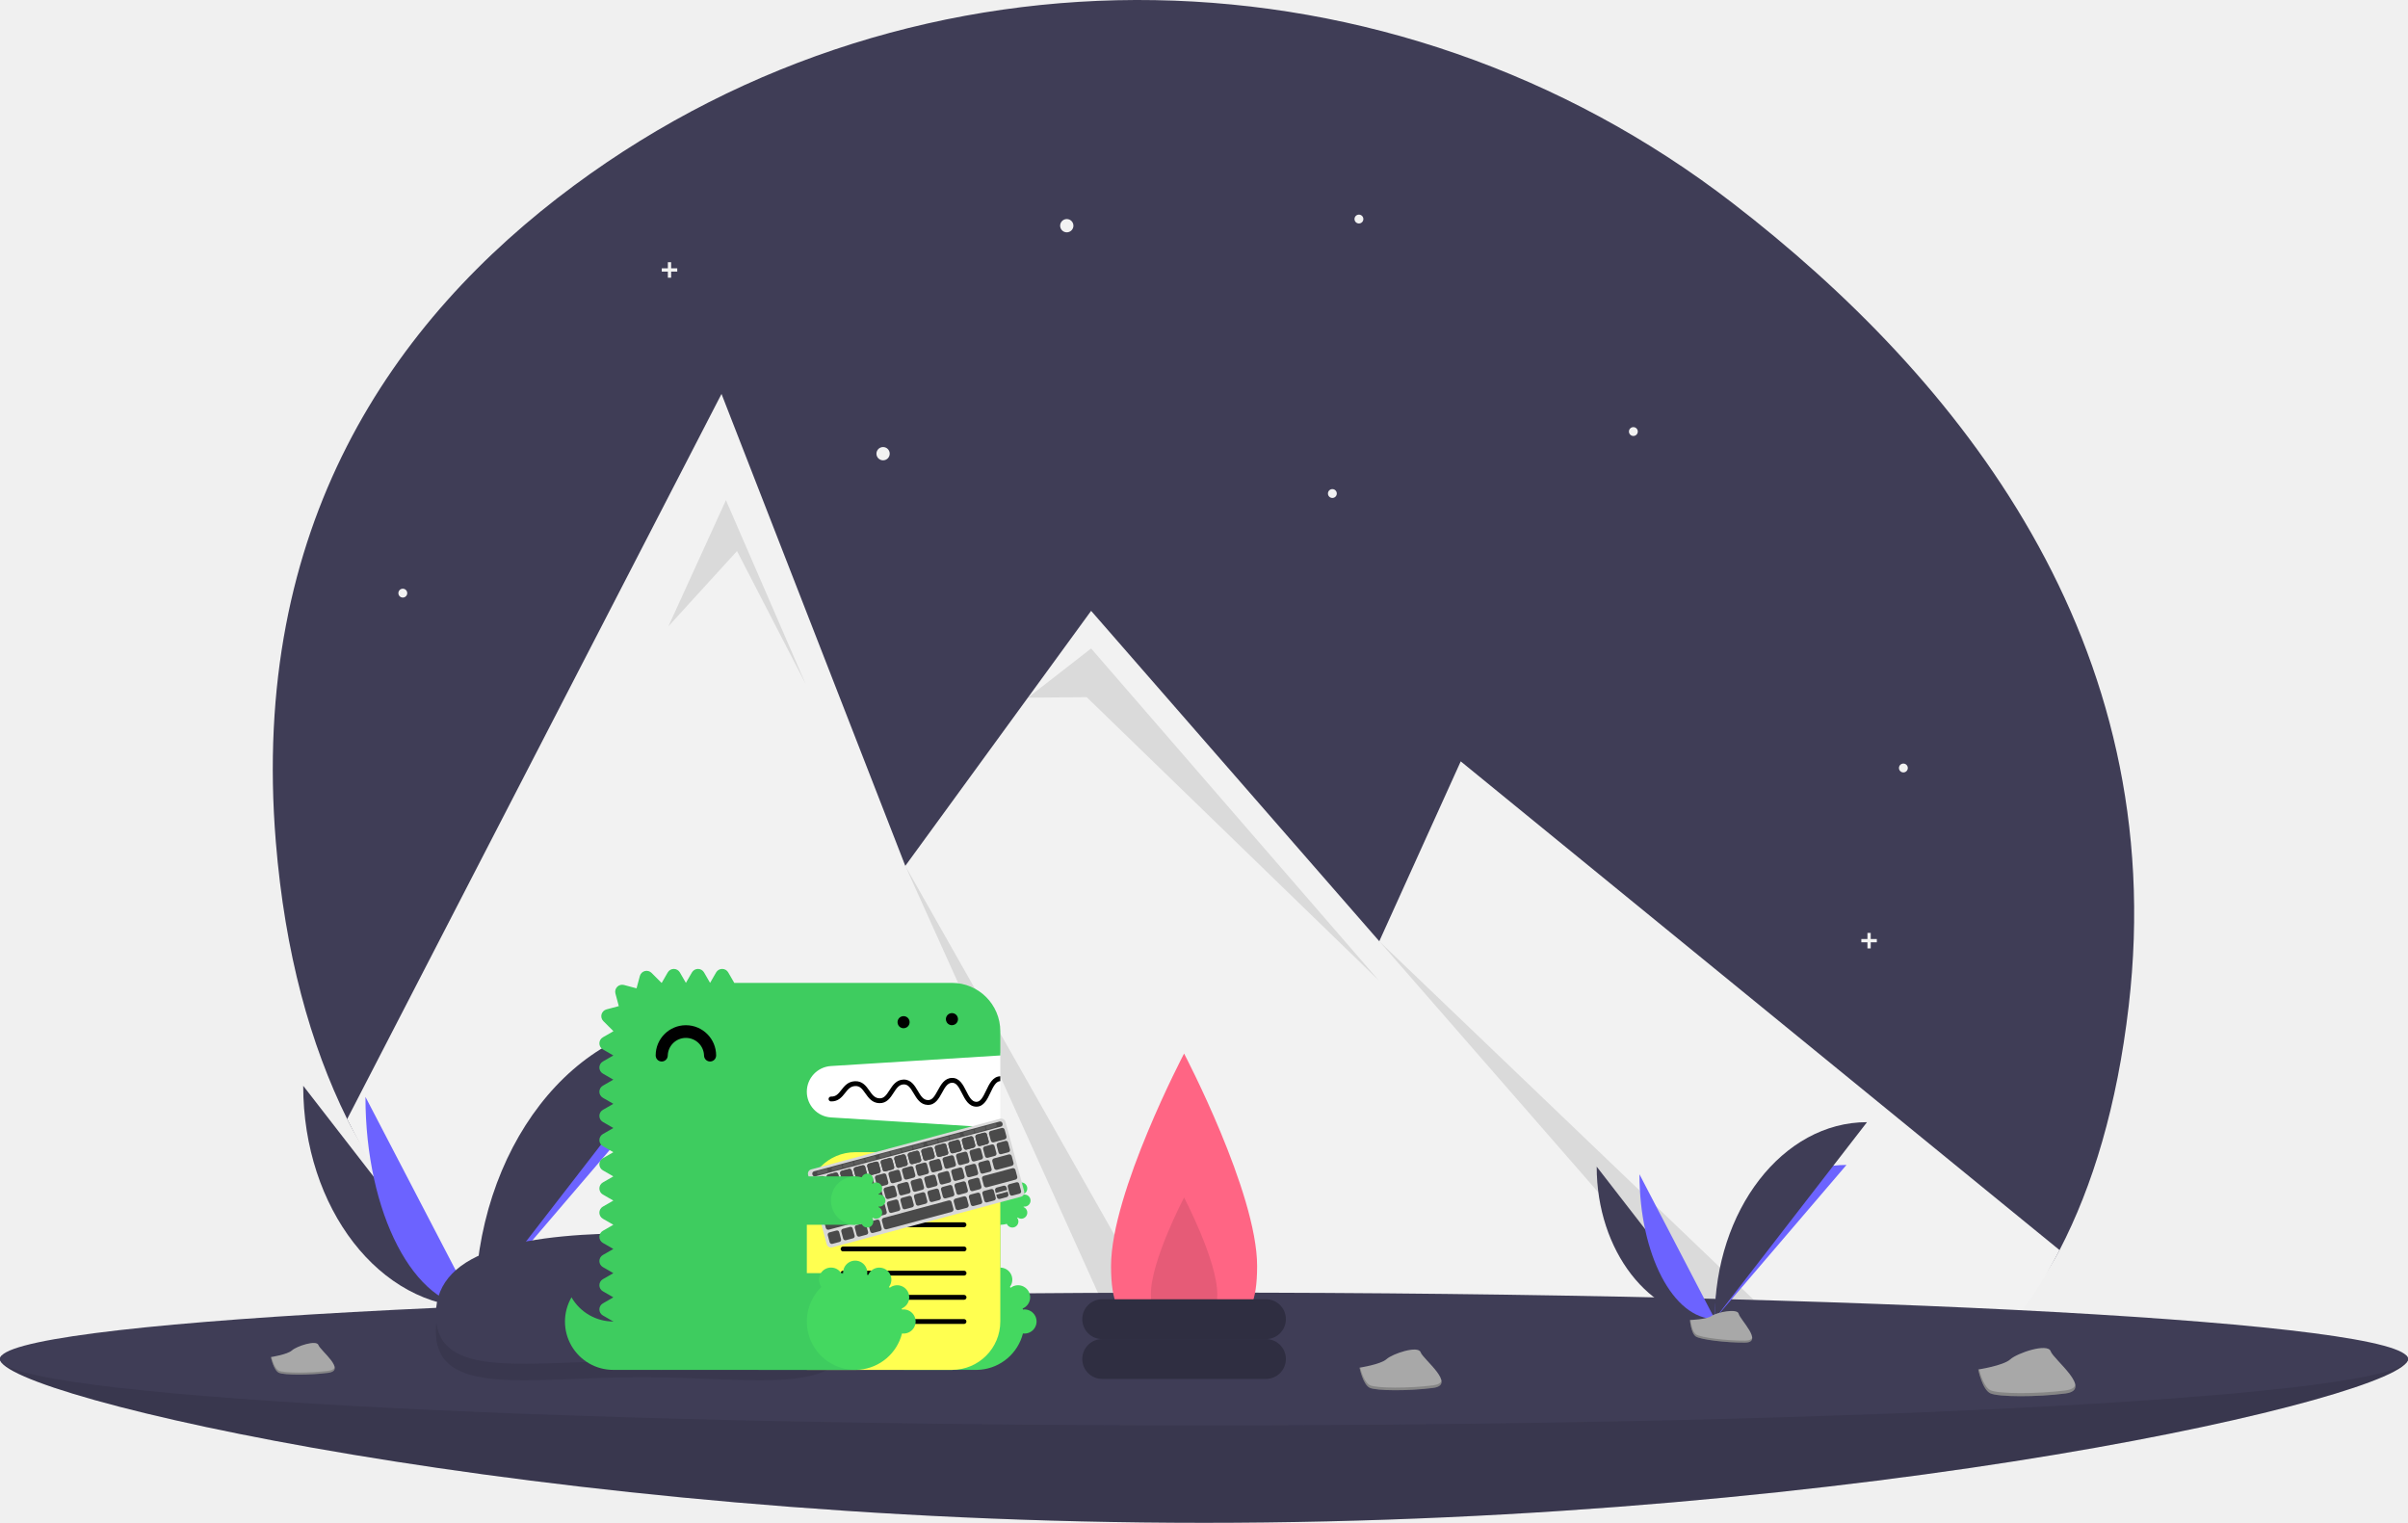
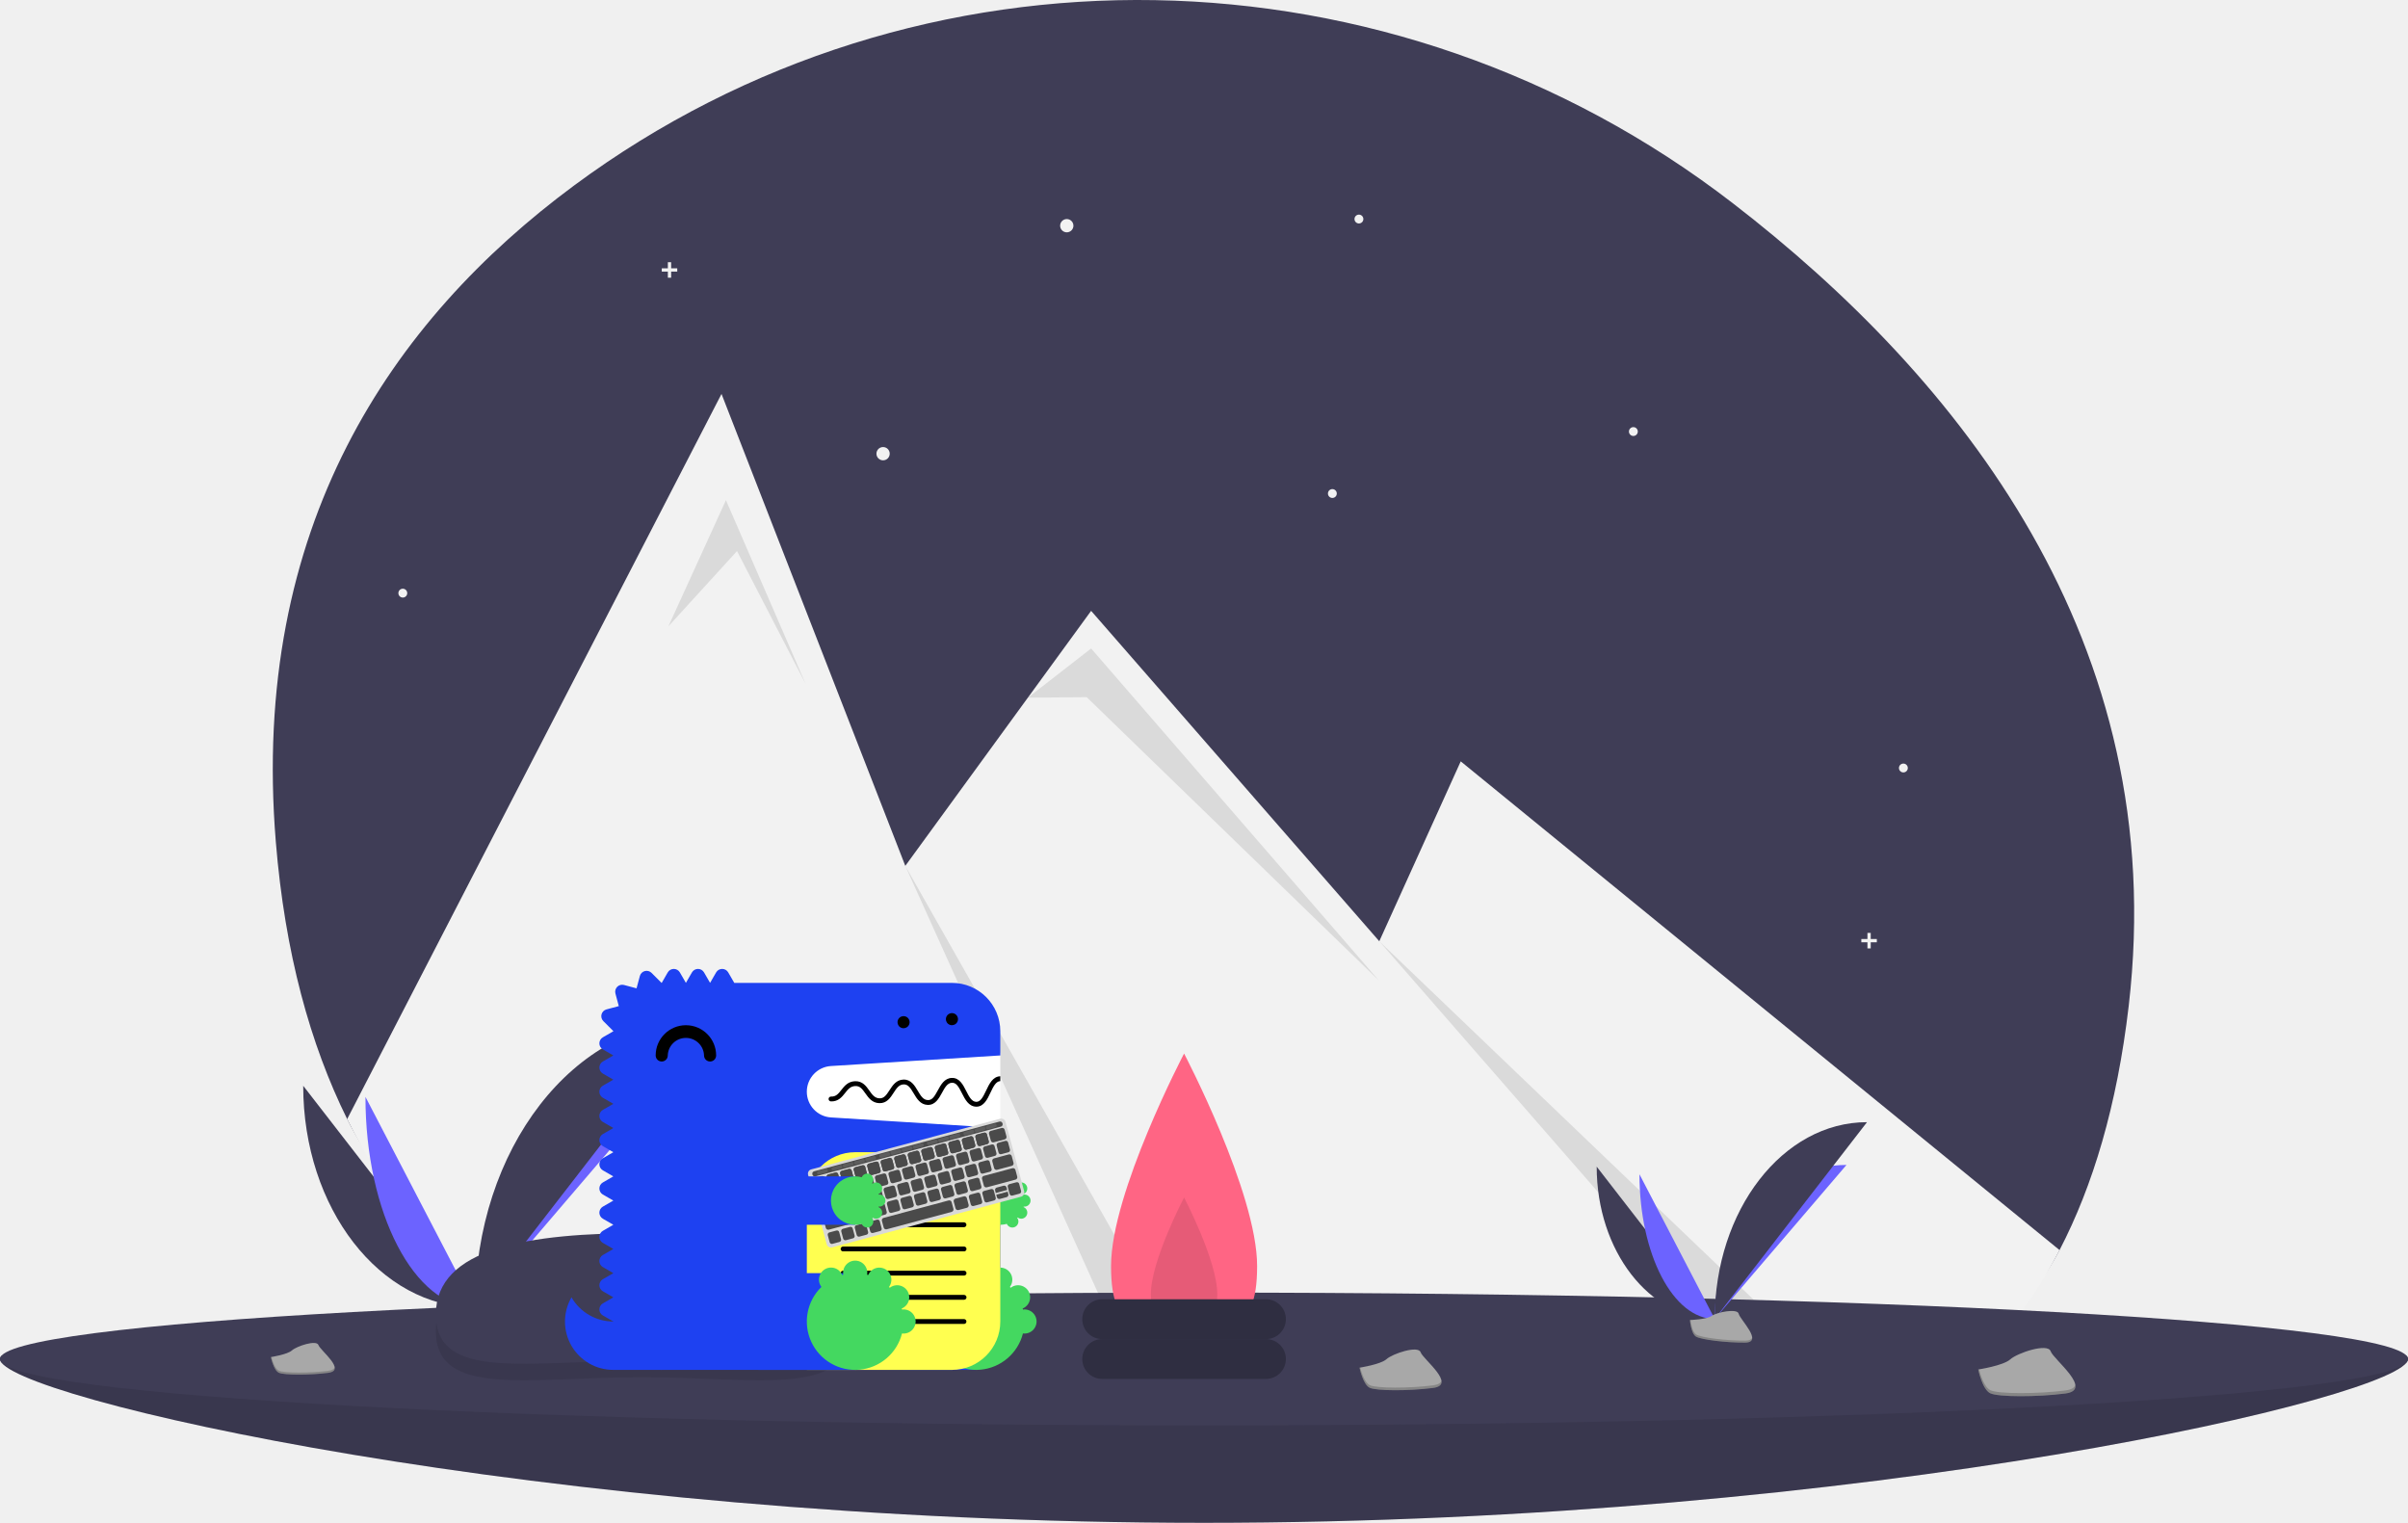
<svg xmlns="http://www.w3.org/2000/svg" width="1088" height="687.962" viewBox="0 0 1088 687.962">
  <g id="Group_12" data-name="Group 12" transform="translate(-57 -56)">
    <g id="Group_11" data-name="Group 11" transform="translate(57 56)">
      <path id="Path_83" data-name="Path 83" d="M1017.81,560.461c-5.27,45.15-16.22,81.4-31.25,110.31-20,38.52-54.21,54.04-84.77,70.28a193.275,193.275,0,0,1-27.46,11.94c-55.61,19.3-117.85,14.18-166.74,3.99a657.282,657.282,0,0,0-104.09-13.16q-14.97-.675-29.97-.67c-15.42.02-293.07,5.29-360.67-131.57-16.69-33.76-28.13-75-32.24-125.27-11.63-142.12,52.29-235.46,134.74-296.47,155.97-115.41,369.76-110.57,523.43,7.88C941.15,276.621,1036.99,396.031,1017.81,560.461Z" transform="translate(-56 -106.019)" fill="#3f3d56" />
      <path id="Path_84" data-name="Path 84" d="M986.56,670.771c-20,38.52-47.21,64.04-77.77,80.28a193.272,193.272,0,0,1-27.46,11.94c-55.61,19.3-117.85,14.18-166.74,3.99a657.3,657.3,0,0,0-104.09-13.16q-14.97-.675-29.97-.67-23.13.03-46.25,1.72c-100.17,7.36-253.82-6.43-321.42-143.29L382,283.981,444.95,445.6l20.09,51.59,55.37-75.98L549,381.981l130.2,149.27,36.8-81.27L970.78,657.9l14.21,11.59Z" transform="translate(-56 -106.019)" fill="#f2f2f2" />
      <path id="Path_85" data-name="Path 85" d="M302,282.962l26-57,36,83-31-60Z" opacity="0.1" />
      <path id="Path_86" data-name="Path 86" d="M610.5,753.821q-14.97-.675-29.97-.67L465.04,497.191Z" transform="translate(-56 -106.019)" opacity="0.1" />
      <path id="Path_87" data-name="Path 87" d="M464.411,315.191,493,292.962l130,150-132-128Z" opacity="0.1" />
      <path id="Path_88" data-name="Path 88" d="M908.79,751.051a193.265,193.265,0,0,1-27.46,11.94L679.2,531.251Z" transform="translate(-56 -106.019)" opacity="0.1" />
      <circle id="Ellipse_11" data-name="Ellipse 11" cx="3" cy="3" r="3" transform="translate(479 98.962)" fill="#f2f2f2" />
      <circle id="Ellipse_12" data-name="Ellipse 12" cx="3" cy="3" r="3" transform="translate(396 201.962)" fill="#f2f2f2" />
      <circle id="Ellipse_13" data-name="Ellipse 13" cx="2" cy="2" r="2" transform="translate(600 220.962)" fill="#f2f2f2" />
      <circle id="Ellipse_14" data-name="Ellipse 14" cx="2" cy="2" r="2" transform="translate(180 265.962)" fill="#f2f2f2" />
      <circle id="Ellipse_15" data-name="Ellipse 15" cx="2" cy="2" r="2" transform="translate(612 96.962)" fill="#f2f2f2" />
      <circle id="Ellipse_16" data-name="Ellipse 16" cx="2" cy="2" r="2" transform="translate(736 192.962)" fill="#f2f2f2" />
      <circle id="Ellipse_17" data-name="Ellipse 17" cx="2" cy="2" r="2" transform="translate(858 344.962)" fill="#f2f2f2" />
      <path id="Path_89" data-name="Path 89" d="M306,121.222h-2.76v-2.76h-1.48v2.76H299V122.7h2.76v2.759h1.48V122.7H306Z" fill="#f2f2f2" />
      <path id="Path_90" data-name="Path 90" d="M848,424.222h-2.76v-2.76h-1.48v2.76H841V425.7h2.76v2.759h1.48V425.7H848Z" fill="#f2f2f2" />
      <path id="Path_91" data-name="Path 91" d="M1144,719.981c0,16.569-243.557,74-544,74s-544-57.431-544-74,243.557,14,544,14S1144,703.413,1144,719.981Z" transform="translate(-56 -106.019)" fill="#3f3d56" />
      <path id="Path_92" data-name="Path 92" d="M1144,719.981c0,16.569-243.557,74-544,74s-544-57.431-544-74,243.557,14,544,14S1144,703.413,1144,719.981Z" transform="translate(-56 -106.019)" opacity="0.1" />
      <ellipse id="Ellipse_18" data-name="Ellipse 18" cx="544" cy="30" rx="544" ry="30" transform="translate(0 583.962)" fill="#3f3d56" />
      <path id="Path_93" data-name="Path 93" d="M624,677.981c0,33.137-14.775,24-33,24s-33,9.137-33-24,33-96,33-96S624,644.844,624,677.981Z" transform="translate(-56 -106.019)" fill="#ff6584" />
      <path id="Path_94" data-name="Path 94" d="M606,690.66c0,15.062-6.716,10.909-15,10.909s-15,4.153-15-10.909,15-43.636,15-43.636S606,675.6,606,690.66Z" transform="translate(-56 -106.019)" opacity="0.1" />
      <rect id="Rectangle_97" data-name="Rectangle 97" width="92" height="18" rx="9" transform="translate(489 604.962)" fill="#2f2e41" />
      <rect id="Rectangle_98" data-name="Rectangle 98" width="92" height="18" rx="9" transform="translate(489 586.962)" fill="#2f2e41" />
      <path id="Path_95" data-name="Path 95" d="M193,596.547c0,55.343,34.719,100.126,77.626,100.126" transform="translate(-56 -106.019)" fill="#3f3d56" />
      <path id="Path_96" data-name="Path 96" d="M270.626,696.673c0-55.965,38.745-101.251,86.626-101.251" transform="translate(-56 -106.019)" fill="#6c63ff" />
      <path id="Path_97" data-name="Path 97" d="M221.125,601.564c0,52.57,22.14,95.109,49.5,95.109" transform="translate(-56 -106.019)" fill="#6c63ff" />
      <path id="Path_98" data-name="Path 98" d="M270.626,696.673c0-71.511,44.783-129.377,100.126-129.377" transform="translate(-56 -106.019)" fill="#3f3d56" />
      <path id="Path_99" data-name="Path 99" d="M254.3,697.379s11.009-.339,14.326-2.7,16.934-5.183,17.757-1.395,16.544,18.844,4.115,18.945-28.879-1.936-32.19-3.953S254.3,697.379,254.3,697.379Z" transform="translate(-56 -106.019)" fill="#a8a8a8" />
      <path id="Path_100" data-name="Path 100" d="M290.716,710.909c-12.429.1-28.879-1.936-32.19-3.953-2.522-1.536-3.527-7.048-3.863-9.591l-.368.014s.7,8.879,4.009,10.9,19.761,4.053,32.19,3.953c3.588-.029,4.827-1.305,4.759-3.2C294.755,710.174,293.386,710.887,290.716,710.909Z" transform="translate(-56 -106.019)" opacity="0.2" />
      <path id="Path_101" data-name="Path 101" d="M777.429,633.081c0,38.029,23.857,68.8,53.341,68.8" transform="translate(-56 -106.019)" fill="#3f3d56" />
      <path id="Path_102" data-name="Path 102" d="M830.769,701.882c0-38.456,26.623-69.575,59.525-69.575" transform="translate(-56 -106.019)" fill="#6c63ff" />
      <path id="Path_103" data-name="Path 103" d="M796.755,636.528c0,36.124,15.213,65.354,34.014,65.354" transform="translate(-56 -106.019)" fill="#6c63ff" />
      <path id="Path_104" data-name="Path 104" d="M830.769,701.882c0-49.139,30.773-88.9,68.8-88.9" transform="translate(-56 -106.019)" fill="#3f3d56" />
      <path id="Path_105" data-name="Path 105" d="M819.548,702.367s7.565-.233,9.844-1.856,11.636-3.562,12.2-.958,11.368,12.949,2.828,13.018-19.844-1.33-22.119-2.716S819.548,702.367,819.548,702.367Z" transform="translate(-56 -106.019)" fill="#a8a8a8" />
      <path id="Path_106" data-name="Path 106" d="M844.574,711.664c-8.54.069-19.844-1.33-22.119-2.716-1.733-1.056-2.423-4.843-2.654-6.59l-.253.01s.479,6.1,2.755,7.487,13.579,2.785,22.119,2.716c2.465-.02,3.317-.9,3.27-2.2C847.349,711.159,846.409,711.649,844.574,711.664Z" transform="translate(-56 -106.019)" opacity="0.2" />
      <path id="Path_107" data-name="Path 107" d="M949.813,724.718s11.36-1.729,14.5-4.591,16.89-7.488,18.217-3.667,19.494,17.447,6.633,19.107-30.153,1.609-33.835-.065S949.813,724.718,949.813,724.718Z" transform="translate(-56 -106.019)" fill="#a8a8a8" />
      <path id="Path_108" data-name="Path 108" d="M989.228,734.173c-12.86,1.659-30.153,1.609-33.835-.065-2.8-1.275-4.535-6.858-5.2-9.45l-.379.061s1.833,9.109,5.516,10.783,20.975,1.725,33.835.065c3.712-.479,4.836-1.956,4.529-3.906C993.319,732.907,991.991,733.817,989.228,734.173Z" transform="translate(-56 -106.019)" opacity="0.2" />
      <path id="Path_109" data-name="Path 109" d="M670.26,723.9s9.587-1.459,12.237-3.875,14.255-6.32,15.374-3.095,16.452,14.725,5.6,16.125-25.448,1.358-28.555-.055S670.26,723.9,670.26,723.9Z" transform="translate(-56 -106.019)" fill="#a8a8a8" />
      <path id="Path_110" data-name="Path 110" d="M703.524,731.875c-10.853,1.4-25.448,1.358-28.555-.055-2.367-1.076-3.827-5.788-4.39-7.976l-.32.051s1.547,7.687,4.655,9.1,17.7,1.456,28.555.055c3.133-.4,4.081-1.651,3.822-3.3C706.977,730.807,705.856,731.575,703.524,731.875Z" transform="translate(-56 -106.019)" opacity="0.2" />
      <path id="Path_111" data-name="Path 111" d="M178.389,719.109s7.463-1.136,9.527-3.016,11.1-4.92,11.969-2.409,12.808,11.463,4.358,12.553-19.811,1.057-22.23-.043S178.389,719.109,178.389,719.109Z" transform="translate(-56 -106.019)" fill="#a8a8a8" />
      <path id="Path_112" data-name="Path 112" d="M204.285,725.321c-8.449,1.09-19.811,1.057-22.23-.043-1.842-.838-2.979-4.506-3.417-6.209l-.249.04s1.2,5.984,3.624,7.085,13.781,1.133,22.23.043c2.439-.315,3.177-1.285,2.976-2.566C206.973,724.489,206.1,725.087,204.285,725.321Z" transform="translate(-56 -106.019)" opacity="0.2" />
      <path id="Path_113" data-name="Path 113" d="M439.7,707.337c0,30.22-42.124,20.873-93.7,20.873s-93.074,9.347-93.074-20.873,42.118-36.793,93.694-36.793S439.7,677.117,439.7,707.337Z" transform="translate(-56 -106.019)" opacity="0.1" />
      <path id="Path_114" data-name="Path 114" d="M439.7,699.9c0,30.22-42.124,20.873-93.7,20.873s-93.074,9.347-93.074-20.873S295.04,663.1,346.616,663.1,439.7,669.676,439.7,699.9Z" transform="translate(-56 -106.019)" fill="#3f3d56" />
    </g>
    <g id="docusaurus_keytar" transform="translate(312.271 493.733)">
      <path id="Path_40" data-name="Path 40" d="M99,52h91.791V89.153H99Z" transform="translate(5.904 -14.001)" fill="#fff" fill-rule="evenodd" />
-       <path id="Path_41" data-name="Path 41" d="M24.855,163.927A21.828,21.828,0,0,1,5.947,153a21.829,21.829,0,0,0,18.908,32.782H46.71V163.927Z" transform="translate(-3 -4.634)" fill="#3ecc5f" fill-rule="evenodd" />
-       <path id="Path_42" data-name="Path 42" d="M121.861,61.1l76.514-4.782V45.39A21.854,21.854,0,0,0,176.52,23.535H78.173L75.441,18.8a3.154,3.154,0,0,0-5.464,0l-2.732,4.732L64.513,18.8a3.154,3.154,0,0,0-5.464,0l-2.732,4.732L53.586,18.8a3.154,3.154,0,0,0-5.464,0L45.39,23.535c-.024,0-.046,0-.071,0l-4.526-4.525a3.153,3.153,0,0,0-5.276,1.414l-1.5,5.577-5.674-1.521a3.154,3.154,0,0,0-3.863,3.864L26,34.023l-5.575,1.494a3.155,3.155,0,0,0-1.416,5.278l4.526,4.526c0,.023,0,.046,0,.07L18.8,48.122a3.154,3.154,0,0,0,0,5.464l4.732,2.732L18.8,59.05a3.154,3.154,0,0,0,0,5.464l4.732,2.732L18.8,69.977a3.154,3.154,0,0,0,0,5.464l4.732,2.732L18.8,80.9a3.154,3.154,0,0,0,0,5.464L23.535,89.1,18.8,91.832a3.154,3.154,0,0,0,0,5.464l4.732,2.732L18.8,102.76a3.154,3.154,0,0,0,0,5.464l4.732,2.732L18.8,113.687a3.154,3.154,0,0,0,0,5.464l4.732,2.732L18.8,124.615a3.154,3.154,0,0,0,0,5.464l4.732,2.732L18.8,135.542a3.154,3.154,0,0,0,0,5.464l4.732,2.732L18.8,146.469a3.154,3.154,0,0,0,0,5.464l4.732,2.732L18.8,157.4a3.154,3.154,0,0,0,0,5.464l4.732,2.732L18.8,168.324a3.154,3.154,0,0,0,0,5.464l4.732,2.732A21.854,21.854,0,0,0,45.39,198.375H176.52a21.854,21.854,0,0,0,21.855-21.855V89.1l-76.514-4.782a11.632,11.632,0,0,1,0-23.219" transform="translate(-1.681 -17.226)" fill="#3ecc5f" fill-rule="evenodd" />
-       <path id="Path_43" data-name="Path 43" d="M143,186.71h32.782V143H143Z" transform="translate(9.984 -5.561)" fill="#3ecc5f" fill-rule="evenodd" />
+       <path id="Path_41" data-name="Path 41" d="M24.855,163.927A21.828,21.828,0,0,1,5.947,153a21.829,21.829,0,0,0,18.908,32.782H46.71V163.927Z" transform="translate(-3 -4.634)" fill="#1E41F1" fill-rule="evenodd" />
+       <path id="Path_42" data-name="Path 42" d="M121.861,61.1l76.514-4.782V45.39A21.854,21.854,0,0,0,176.52,23.535H78.173L75.441,18.8a3.154,3.154,0,0,0-5.464,0l-2.732,4.732L64.513,18.8a3.154,3.154,0,0,0-5.464,0l-2.732,4.732L53.586,18.8a3.154,3.154,0,0,0-5.464,0L45.39,23.535c-.024,0-.046,0-.071,0l-4.526-4.525a3.153,3.153,0,0,0-5.276,1.414l-1.5,5.577-5.674-1.521a3.154,3.154,0,0,0-3.863,3.864L26,34.023l-5.575,1.494a3.155,3.155,0,0,0-1.416,5.278l4.526,4.526c0,.023,0,.046,0,.07L18.8,48.122a3.154,3.154,0,0,0,0,5.464l4.732,2.732L18.8,59.05a3.154,3.154,0,0,0,0,5.464l4.732,2.732L18.8,69.977a3.154,3.154,0,0,0,0,5.464l4.732,2.732L18.8,80.9a3.154,3.154,0,0,0,0,5.464L23.535,89.1,18.8,91.832a3.154,3.154,0,0,0,0,5.464l4.732,2.732L18.8,102.76a3.154,3.154,0,0,0,0,5.464l4.732,2.732L18.8,113.687a3.154,3.154,0,0,0,0,5.464l4.732,2.732L18.8,124.615a3.154,3.154,0,0,0,0,5.464l4.732,2.732L18.8,135.542a3.154,3.154,0,0,0,0,5.464l4.732,2.732L18.8,146.469a3.154,3.154,0,0,0,0,5.464l4.732,2.732L18.8,157.4a3.154,3.154,0,0,0,0,5.464l4.732,2.732L18.8,168.324a3.154,3.154,0,0,0,0,5.464l4.732,2.732A21.854,21.854,0,0,0,45.39,198.375H176.52a21.854,21.854,0,0,0,21.855-21.855V89.1l-76.514-4.782a11.632,11.632,0,0,1,0-23.219" transform="translate(-1.681 -17.226)" fill="#1E41F1" fill-rule="evenodd" />
+       <path id="Path_43" data-name="Path 43" d="M143,186.71h32.782V143H143Z" transform="translate(9.984 -5.561)" fill="#1E41F1" fill-rule="evenodd" />
      <path id="Path_44" data-name="Path 44" d="M196.71,159.855a5.438,5.438,0,0,0-.7.07c-.042-.164-.081-.329-.127-.493a5.457,5.457,0,1,0-5.4-9.372q-.181-.185-.366-.367a5.454,5.454,0,1,0-9.384-5.4c-.162-.046-.325-.084-.486-.126a5.467,5.467,0,1,0-10.788,0c-.162.042-.325.08-.486.126a5.457,5.457,0,1,0-9.384,5.4,21.843,21.843,0,1,0,36.421,21.02,5.452,5.452,0,1,0,.7-10.858" transform="translate(10.912 -6.025)" fill="#44d860" fill-rule="evenodd" />
-       <path id="Path_45" data-name="Path 45" d="M153,124.855h32.782V103H153Z" transform="translate(10.912 -9.271)" fill="#3ecc5f" fill-rule="evenodd" />
+       <path id="Path_45" data-name="Path 45" d="M153,124.855h32.782V103H153Z" transform="translate(10.912 -9.271)" fill="#1E41F1" fill-rule="evenodd" />
      <path id="Path_46" data-name="Path 46" d="M194.855,116.765a2.732,2.732,0,1,0,0-5.464,2.811,2.811,0,0,0-.349.035c-.022-.082-.04-.164-.063-.246a2.733,2.733,0,0,0-1.052-5.253,2.7,2.7,0,0,0-1.648.566q-.09-.093-.184-.184a2.7,2.7,0,0,0,.553-1.633,2.732,2.732,0,0,0-5.245-1.07,10.928,10.928,0,1,0,0,21.031,2.732,2.732,0,0,0,5.245-1.07,2.7,2.7,0,0,0-.553-1.633q.093-.09.184-.184a2.7,2.7,0,0,0,1.648.566,2.732,2.732,0,0,0,1.052-5.253c.023-.081.042-.164.063-.246a2.814,2.814,0,0,0,.349.035" transform="translate(12.767 -9.377)" fill="#44d860" fill-rule="evenodd" />
      <path id="Path_47" data-name="Path 47" d="M65.087,56.891a2.732,2.732,0,0,1-2.732-2.732,8.2,8.2,0,0,0-16.391,0,2.732,2.732,0,0,1-5.464,0,13.659,13.659,0,0,1,27.319,0,2.732,2.732,0,0,1-2.732,2.732" transform="translate(0.478 -15.068)" fill-rule="evenodd" />
      <path id="Path_48" data-name="Path 48" d="M103,191.347h65.565a21.854,21.854,0,0,0,21.855-21.855V93H124.855A21.854,21.854,0,0,0,103,114.855Z" transform="translate(6.275 -10.199)" fill="#ffff50" fill-rule="evenodd" />
      <path id="Path_49" data-name="Path 49" d="M173.216,129.787H118.535a1.093,1.093,0,1,1,0-2.185h54.681a1.093,1.093,0,0,1,0,2.185m0,21.855H118.535a1.093,1.093,0,1,1,0-2.186h54.681a1.093,1.093,0,0,1,0,2.186m0,21.855H118.535a1.093,1.093,0,1,1,0-2.185h54.681a1.093,1.093,0,0,1,0,2.185m0-54.434H118.535a1.093,1.093,0,1,1,0-2.185h54.681a1.093,1.093,0,0,1,0,2.185m0,21.652H118.535a1.093,1.093,0,1,1,0-2.186h54.681a1.093,1.093,0,0,1,0,2.186m0,21.855H118.535a1.093,1.093,0,1,1,0-2.186h54.681a1.093,1.093,0,0,1,0,2.186M189.585,61.611c-.013,0-.024-.007-.037-.005-3.377.115-4.974,3.492-6.384,6.472-1.471,3.114-2.608,5.139-4.473,5.078-2.064-.074-3.244-2.406-4.494-4.874-1.436-2.835-3.075-6.049-6.516-5.929-3.329.114-4.932,3.053-6.346,5.646-1.5,2.762-2.529,4.442-4.5,4.364-2.106-.076-3.225-1.972-4.52-4.167-1.444-2.443-3.112-5.191-6.487-5.1-3.272.113-4.879,2.606-6.3,4.808-1.5,2.328-2.552,3.746-4.551,3.662-2.156-.076-3.27-1.65-4.558-3.472-1.447-2.047-3.077-4.363-6.442-4.251-3.2.109-4.807,2.153-6.224,3.954-1.346,1.709-2.4,3.062-4.621,2.977a1.093,1.093,0,0,0-.079,2.186c3.3.11,4.967-1.967,6.417-3.81,1.286-1.635,2.4-3.045,4.582-3.12,2.1-.09,3.091,1.218,4.584,3.327,1.417,2,3.026,4.277,6.263,4.394,3.391.114,5.022-2.42,6.467-4.663,1.292-2,2.406-3.734,4.535-3.807,1.959-.073,3.026,1.475,4.529,4.022,1.417,2.4,3.023,5.121,6.324,5.241,3.415.118,5.064-2.863,6.5-5.5,1.245-2.282,2.419-4.437,4.5-4.509,1.959-.046,2.981,1.743,4.492,4.732,1.412,2.79,3.013,5.95,6.365,6.071l.185,0c3.348,0,4.937-3.36,6.343-6.331,1.245-2.634,2.423-5.114,4.444-5.216Z" transform="translate(7.109 -13.11)" fill-rule="evenodd" />
-       <path id="Path_50" data-name="Path 50" d="M83,186.71h43.71V143H83Z" transform="translate(4.42 -5.561)" fill="#3ecc5f" fill-rule="evenodd" />
+       <path id="Path_50" data-name="Path 50" d="M83,186.71h43.71V143H83Z" transform="translate(4.42 -5.561)" fill="#1E41F1" fill-rule="evenodd" />
      <g id="Group_8" data-name="Group 8" transform="matrix(0.966, -0.259, 0.259, 0.966, 109.327, 91.085)">
        <rect id="Rectangle_3" data-name="Rectangle 3" width="92.361" height="36.462" rx="2" transform="translate(0 0)" fill="#d8d8d8" />
        <g id="Group_2" data-name="Group 2" transform="translate(1.531 23.03)">
          <rect id="Rectangle_4" data-name="Rectangle 4" width="5.336" height="5.336" rx="1" transform="translate(16.797 0)" fill="#4a4a4a" />
          <rect id="Rectangle_5" data-name="Rectangle 5" width="5.336" height="5.336" rx="1" transform="translate(23.12 0)" fill="#4a4a4a" />
          <rect id="Rectangle_6" data-name="Rectangle 6" width="5.336" height="5.336" rx="1" transform="translate(29.444 0)" fill="#4a4a4a" />
          <rect id="Rectangle_7" data-name="Rectangle 7" width="5.336" height="5.336" rx="1" transform="translate(35.768 0)" fill="#4a4a4a" />
          <rect id="Rectangle_8" data-name="Rectangle 8" width="5.336" height="5.336" rx="1" transform="translate(42.091 0)" fill="#4a4a4a" />
          <rect id="Rectangle_9" data-name="Rectangle 9" width="5.336" height="5.336" rx="1" transform="translate(48.415 0)" fill="#4a4a4a" />
          <rect id="Rectangle_10" data-name="Rectangle 10" width="5.336" height="5.336" rx="1" transform="translate(54.739 0)" fill="#4a4a4a" />
          <rect id="Rectangle_11" data-name="Rectangle 11" width="5.336" height="5.336" rx="1" transform="translate(61.063 0)" fill="#4a4a4a" />
          <rect id="Rectangle_12" data-name="Rectangle 12" width="5.336" height="5.336" rx="1" transform="translate(67.386 0)" fill="#4a4a4a" />
          <path id="Path_51" data-name="Path 51" d="M1.093,0H14.518a1.093,1.093,0,0,1,1.093,1.093V4.243a1.093,1.093,0,0,1-1.093,1.093H1.093A1.093,1.093,0,0,1,0,4.243V1.093A1.093,1.093,0,0,1,1.093,0ZM75,0H88.426a1.093,1.093,0,0,1,1.093,1.093V4.243a1.093,1.093,0,0,1-1.093,1.093H75a1.093,1.093,0,0,1-1.093-1.093V1.093A1.093,1.093,0,0,1,75,0Z" transform="translate(0 0)" fill="#4a4a4a" fill-rule="evenodd" />
        </g>
        <g id="Group_3" data-name="Group 3" transform="translate(1.531 10.261)">
          <path id="Path_52" data-name="Path 52" d="M1.093,0H6.218A1.093,1.093,0,0,1,7.31,1.093V4.242A1.093,1.093,0,0,1,6.218,5.335H1.093A1.093,1.093,0,0,1,0,4.242V1.093A1.093,1.093,0,0,1,1.093,0Z" transform="translate(0 0)" fill="#4a4a4a" fill-rule="evenodd" />
          <rect id="Rectangle_13" data-name="Rectangle 13" width="5.336" height="5.336" rx="1" transform="translate(8.299 0)" fill="#4a4a4a" />
          <rect id="Rectangle_14" data-name="Rectangle 14" width="5.336" height="5.336" rx="1" transform="translate(14.623 0)" fill="#4a4a4a" />
          <rect id="Rectangle_15" data-name="Rectangle 15" width="5.336" height="5.336" rx="1" transform="translate(20.947 0)" fill="#4a4a4a" />
          <rect id="Rectangle_16" data-name="Rectangle 16" width="5.336" height="5.336" rx="1" transform="translate(27.271 0)" fill="#4a4a4a" />
          <rect id="Rectangle_17" data-name="Rectangle 17" width="5.336" height="5.336" rx="1" transform="translate(33.594 0)" fill="#4a4a4a" />
          <rect id="Rectangle_18" data-name="Rectangle 18" width="5.336" height="5.336" rx="1" transform="translate(39.918 0)" fill="#4a4a4a" />
          <rect id="Rectangle_19" data-name="Rectangle 19" width="5.336" height="5.336" rx="1" transform="translate(46.242 0)" fill="#4a4a4a" />
          <rect id="Rectangle_20" data-name="Rectangle 20" width="5.336" height="5.336" rx="1" transform="translate(52.565 0)" fill="#4a4a4a" />
          <rect id="Rectangle_21" data-name="Rectangle 21" width="5.336" height="5.336" rx="1" transform="translate(58.888 0)" fill="#4a4a4a" />
          <rect id="Rectangle_22" data-name="Rectangle 22" width="5.336" height="5.336" rx="1" transform="translate(65.212 0)" fill="#4a4a4a" />
          <rect id="Rectangle_23" data-name="Rectangle 23" width="5.336" height="5.336" rx="1" transform="translate(71.536 0)" fill="#4a4a4a" />
          <rect id="Rectangle_24" data-name="Rectangle 24" width="5.336" height="5.336" rx="1" transform="translate(77.859 0)" fill="#4a4a4a" />
          <rect id="Rectangle_25" data-name="Rectangle 25" width="5.336" height="5.336" rx="1" transform="translate(84.183 0)" fill="#4a4a4a" />
        </g>
        <g id="Group_4" data-name="Group 4" transform="translate(91.05 9.546) rotate(180)">
          <path id="Path_53" data-name="Path 53" d="M1.093,0H6.219A1.093,1.093,0,0,1,7.312,1.093v3.15A1.093,1.093,0,0,1,6.219,5.336H1.093A1.093,1.093,0,0,1,0,4.243V1.093A1.093,1.093,0,0,1,1.093,0Z" transform="translate(0 0)" fill="#4a4a4a" fill-rule="evenodd" />
          <rect id="Rectangle_26" data-name="Rectangle 26" width="5.336" height="5.336" rx="1" transform="translate(8.299 0)" fill="#4a4a4a" />
          <rect id="Rectangle_27" data-name="Rectangle 27" width="5.336" height="5.336" rx="1" transform="translate(14.623 0)" fill="#4a4a4a" />
          <rect id="Rectangle_28" data-name="Rectangle 28" width="5.336" height="5.336" rx="1" transform="translate(20.947 0)" fill="#4a4a4a" />
          <rect id="Rectangle_29" data-name="Rectangle 29" width="5.336" height="5.336" rx="1" transform="translate(27.271 0)" fill="#4a4a4a" />
          <rect id="Rectangle_30" data-name="Rectangle 30" width="5.336" height="5.336" rx="1" transform="translate(33.594 0)" fill="#4a4a4a" />
          <rect id="Rectangle_31" data-name="Rectangle 31" width="5.336" height="5.336" rx="1" transform="translate(39.918 0)" fill="#4a4a4a" />
          <rect id="Rectangle_32" data-name="Rectangle 32" width="5.336" height="5.336" rx="1" transform="translate(46.242 0)" fill="#4a4a4a" />
          <rect id="Rectangle_33" data-name="Rectangle 33" width="5.336" height="5.336" rx="1" transform="translate(52.565 0)" fill="#4a4a4a" />
          <rect id="Rectangle_34" data-name="Rectangle 34" width="5.336" height="5.336" rx="1" transform="translate(58.889 0)" fill="#4a4a4a" />
          <rect id="Rectangle_35" data-name="Rectangle 35" width="5.336" height="5.336" rx="1" transform="translate(65.213 0)" fill="#4a4a4a" />
          <rect id="Rectangle_36" data-name="Rectangle 36" width="5.336" height="5.336" rx="1" transform="translate(71.537 0)" fill="#4a4a4a" />
          <rect id="Rectangle_37" data-name="Rectangle 37" width="5.336" height="5.336" rx="1" transform="translate(77.86 0)" fill="#4a4a4a" />
          <rect id="Rectangle_38" data-name="Rectangle 38" width="5.336" height="5.336" rx="1" transform="translate(84.183 0)" fill="#4a4a4a" />
          <rect id="Rectangle_39" data-name="Rectangle 39" width="5.336" height="5.336" rx="1" transform="translate(8.299 0)" fill="#4a4a4a" />
          <rect id="Rectangle_40" data-name="Rectangle 40" width="5.336" height="5.336" rx="1" transform="translate(14.623 0)" fill="#4a4a4a" />
          <rect id="Rectangle_41" data-name="Rectangle 41" width="5.336" height="5.336" rx="1" transform="translate(20.947 0)" fill="#4a4a4a" />
          <rect id="Rectangle_42" data-name="Rectangle 42" width="5.336" height="5.336" rx="1" transform="translate(27.271 0)" fill="#4a4a4a" />
          <rect id="Rectangle_43" data-name="Rectangle 43" width="5.336" height="5.336" rx="1" transform="translate(33.594 0)" fill="#4a4a4a" />
          <rect id="Rectangle_44" data-name="Rectangle 44" width="5.336" height="5.336" rx="1" transform="translate(39.918 0)" fill="#4a4a4a" />
          <rect id="Rectangle_45" data-name="Rectangle 45" width="5.336" height="5.336" rx="1" transform="translate(46.242 0)" fill="#4a4a4a" />
          <rect id="Rectangle_46" data-name="Rectangle 46" width="5.336" height="5.336" rx="1" transform="translate(52.565 0)" fill="#4a4a4a" />
          <rect id="Rectangle_47" data-name="Rectangle 47" width="5.336" height="5.336" rx="1" transform="translate(58.889 0)" fill="#4a4a4a" />
          <rect id="Rectangle_48" data-name="Rectangle 48" width="5.336" height="5.336" rx="1" transform="translate(65.213 0)" fill="#4a4a4a" />
          <rect id="Rectangle_49" data-name="Rectangle 49" width="5.336" height="5.336" rx="1" transform="translate(71.537 0)" fill="#4a4a4a" />
          <rect id="Rectangle_50" data-name="Rectangle 50" width="5.336" height="5.336" rx="1" transform="translate(77.86 0)" fill="#4a4a4a" />
          <rect id="Rectangle_51" data-name="Rectangle 51" width="5.336" height="5.336" rx="1" transform="translate(84.183 0)" fill="#4a4a4a" />
        </g>
        <g id="Group_6" data-name="Group 6" transform="translate(1.531 16.584)">
          <path id="Path_54" data-name="Path 54" d="M1.093,0h7.3A1.093,1.093,0,0,1,9.485,1.093v3.15A1.093,1.093,0,0,1,8.392,5.336h-7.3A1.093,1.093,0,0,1,0,4.243V1.094A1.093,1.093,0,0,1,1.093,0Z" transform="translate(0 0)" fill="#4a4a4a" fill-rule="evenodd" />
          <g id="Group_5" data-name="Group 5" transform="translate(10.671 0)">
            <rect id="Rectangle_52" data-name="Rectangle 52" width="5.336" height="5.336" rx="1" fill="#4a4a4a" />
            <rect id="Rectangle_53" data-name="Rectangle 53" width="5.336" height="5.336" rx="1" transform="translate(6.324 0)" fill="#4a4a4a" />
            <rect id="Rectangle_54" data-name="Rectangle 54" width="5.336" height="5.336" rx="1" transform="translate(12.647 0)" fill="#4a4a4a" />
            <rect id="Rectangle_55" data-name="Rectangle 55" width="5.336" height="5.336" rx="1" transform="translate(18.971 0)" fill="#4a4a4a" />
            <rect id="Rectangle_56" data-name="Rectangle 56" width="5.336" height="5.336" rx="1" transform="translate(25.295 0)" fill="#4a4a4a" />
            <rect id="Rectangle_57" data-name="Rectangle 57" width="5.336" height="5.336" rx="1" transform="translate(31.619 0)" fill="#4a4a4a" />
            <rect id="Rectangle_58" data-name="Rectangle 58" width="5.336" height="5.336" rx="1" transform="translate(37.942 0)" fill="#4a4a4a" />
            <rect id="Rectangle_59" data-name="Rectangle 59" width="5.336" height="5.336" rx="1" transform="translate(44.265 0)" fill="#4a4a4a" />
            <rect id="Rectangle_60" data-name="Rectangle 60" width="5.336" height="5.336" rx="1" transform="translate(50.589 0)" fill="#4a4a4a" />
            <rect id="Rectangle_61" data-name="Rectangle 61" width="5.336" height="5.336" rx="1" transform="translate(56.912 0)" fill="#4a4a4a" />
            <rect id="Rectangle_62" data-name="Rectangle 62" width="5.336" height="5.336" rx="1" transform="translate(63.236 0)" fill="#4a4a4a" />
          </g>
          <path id="Path_55" data-name="Path 55" d="M1.094,0H8A1.093,1.093,0,0,1,9.091,1.093v3.15A1.093,1.093,0,0,1,8,5.336H1.093A1.093,1.093,0,0,1,0,4.243V1.094A1.093,1.093,0,0,1,1.093,0Z" transform="translate(80.428 0)" fill="#4a4a4a" fill-rule="evenodd" />
        </g>
        <g id="Group_7" data-name="Group 7" transform="translate(1.531 29.627)">
          <rect id="Rectangle_63" data-name="Rectangle 63" width="5.336" height="5.336" rx="1" transform="translate(0 0)" fill="#4a4a4a" />
          <rect id="Rectangle_64" data-name="Rectangle 64" width="5.336" height="5.336" rx="1" transform="translate(6.324 0)" fill="#4a4a4a" />
          <rect id="Rectangle_65" data-name="Rectangle 65" width="5.336" height="5.336" rx="1" transform="translate(12.647 0)" fill="#4a4a4a" />
          <rect id="Rectangle_66" data-name="Rectangle 66" width="5.336" height="5.336" rx="1" transform="translate(18.971 0)" fill="#4a4a4a" />
          <path id="Path_56" data-name="Path 56" d="M1.093,0H31.515a1.093,1.093,0,0,1,1.093,1.093V4.244a1.093,1.093,0,0,1-1.093,1.093H1.093A1.093,1.093,0,0,1,0,4.244V1.093A1.093,1.093,0,0,1,1.093,0ZM34.687,0h3.942a1.093,1.093,0,0,1,1.093,1.093V4.244a1.093,1.093,0,0,1-1.093,1.093H34.687a1.093,1.093,0,0,1-1.093-1.093V1.093A1.093,1.093,0,0,1,34.687,0Z" transform="translate(25.294 0)" fill="#4a4a4a" fill-rule="evenodd" />
          <rect id="Rectangle_67" data-name="Rectangle 67" width="5.336" height="5.336" rx="1" transform="translate(66.003 0)" fill="#4a4a4a" />
          <rect id="Rectangle_68" data-name="Rectangle 68" width="5.336" height="5.336" rx="1" transform="translate(72.327 0)" fill="#4a4a4a" />
          <rect id="Rectangle_69" data-name="Rectangle 69" width="5.336" height="5.336" rx="1" transform="translate(84.183 0)" fill="#4a4a4a" />
          <path id="Path_57" data-name="Path 57" d="M5.336,0V1.18A1.093,1.093,0,0,1,4.243,2.273H1.093A1.093,1.093,0,0,1,0,1.18V0Z" transform="translate(83.59 2.273) rotate(180)" fill="#4a4a4a" />
          <path id="Path_58" data-name="Path 58" d="M5.336,0V1.18A1.093,1.093,0,0,1,4.243,2.273H1.093A1.093,1.093,0,0,1,0,1.18V0Z" transform="translate(78.255 3.063)" fill="#4a4a4a" />
        </g>
        <rect id="Rectangle_70" data-name="Rectangle 70" width="88.927" height="2.371" rx="1.085" transform="translate(1.925 1.17)" fill="#4a4a4a" />
        <rect id="Rectangle_71" data-name="Rectangle 71" width="4.986" height="1.581" rx="0.723" transform="translate(4.1 1.566)" fill="#d8d8d8" opacity="0.136" />
        <rect id="Rectangle_72" data-name="Rectangle 72" width="4.986" height="1.581" rx="0.723" transform="translate(10.923 1.566)" fill="#d8d8d8" opacity="0.136" />
        <rect id="Rectangle_73" data-name="Rectangle 73" width="4.986" height="1.581" rx="0.723" transform="translate(16.173 1.566)" fill="#d8d8d8" opacity="0.136" />
        <rect id="Rectangle_74" data-name="Rectangle 74" width="4.986" height="1.581" rx="0.723" transform="translate(21.421 1.566)" fill="#d8d8d8" opacity="0.136" />
        <rect id="Rectangle_75" data-name="Rectangle 75" width="4.986" height="1.581" rx="0.723" transform="translate(26.671 1.566)" fill="#d8d8d8" opacity="0.136" />
        <rect id="Rectangle_76" data-name="Rectangle 76" width="4.986" height="1.581" rx="0.723" transform="translate(33.232 1.566)" fill="#d8d8d8" opacity="0.136" />
        <rect id="Rectangle_77" data-name="Rectangle 77" width="4.986" height="1.581" rx="0.723" transform="translate(38.48 1.566)" fill="#d8d8d8" opacity="0.136" />
        <rect id="Rectangle_78" data-name="Rectangle 78" width="4.986" height="1.581" rx="0.723" transform="translate(43.73 1.566)" fill="#d8d8d8" opacity="0.136" />
        <rect id="Rectangle_79" data-name="Rectangle 79" width="4.986" height="1.581" rx="0.723" transform="translate(48.978 1.566)" fill="#d8d8d8" opacity="0.136" />
        <rect id="Rectangle_80" data-name="Rectangle 80" width="4.986" height="1.581" rx="0.723" transform="translate(55.54 1.566)" fill="#d8d8d8" opacity="0.136" />
        <rect id="Rectangle_81" data-name="Rectangle 81" width="4.986" height="1.581" rx="0.723" transform="translate(60.788 1.566)" fill="#d8d8d8" opacity="0.136" />
        <rect id="Rectangle_82" data-name="Rectangle 82" width="4.986" height="1.581" rx="0.723" transform="translate(66.038 1.566)" fill="#d8d8d8" opacity="0.136" />
        <rect id="Rectangle_83" data-name="Rectangle 83" width="4.986" height="1.581" rx="0.723" transform="translate(72.599 1.566)" fill="#d8d8d8" opacity="0.136" />
        <rect id="Rectangle_84" data-name="Rectangle 84" width="4.986" height="1.581" rx="0.723" transform="translate(77.847 1.566)" fill="#d8d8d8" opacity="0.136" />
        <rect id="Rectangle_85" data-name="Rectangle 85" width="4.986" height="1.581" rx="0.723" transform="translate(83.097 1.566)" fill="#d8d8d8" opacity="0.136" />
      </g>
      <path id="Path_59" data-name="Path 59" d="M146.71,159.855a5.439,5.439,0,0,0-.7.07c-.042-.164-.081-.329-.127-.493a5.457,5.457,0,1,0-5.4-9.372q-.181-.185-.366-.367a5.454,5.454,0,1,0-9.384-5.4c-.162-.046-.325-.084-.486-.126a5.467,5.467,0,1,0-10.788,0c-.162.042-.325.08-.486.126a5.457,5.457,0,1,0-9.384,5.4,21.843,21.843,0,1,0,36.421,21.02,5.452,5.452,0,1,0,.7-10.858" transform="translate(6.275 -6.025)" fill="#44d860" fill-rule="evenodd" />
-       <path id="Path_60" data-name="Path 60" d="M83,124.855h43.71V103H83Z" transform="translate(4.42 -9.271)" fill="#3ecc5f" fill-rule="evenodd" />
+       <path id="Path_60" data-name="Path 60" d="M83,124.855h43.71V103H83Z" transform="translate(4.42 -9.271)" fill="#1E41F1" fill-rule="evenodd" />
      <path id="Path_61" data-name="Path 61" d="M134.855,116.765a2.732,2.732,0,1,0,0-5.464,2.811,2.811,0,0,0-.349.035c-.022-.082-.04-.164-.063-.246a2.733,2.733,0,0,0-1.052-5.253,2.7,2.7,0,0,0-1.648.566q-.09-.093-.184-.184a2.7,2.7,0,0,0,.553-1.633,2.732,2.732,0,0,0-5.245-1.07,10.928,10.928,0,1,0,0,21.031,2.732,2.732,0,0,0,5.245-1.07,2.7,2.7,0,0,0-.553-1.633q.093-.09.184-.184a2.7,2.7,0,0,0,1.648.566,2.732,2.732,0,0,0,1.052-5.253c.023-.081.042-.164.063-.246a2.811,2.811,0,0,0,.349.035" transform="translate(7.202 -9.377)" fill="#44d860" fill-rule="evenodd" />
      <path id="Path_62" data-name="Path 62" d="M143.232,42.33a2.967,2.967,0,0,1-.535-.055,2.754,2.754,0,0,1-.514-.153,2.838,2.838,0,0,1-.471-.251,4.139,4.139,0,0,1-.415-.339,3.2,3.2,0,0,1-.338-.415A2.7,2.7,0,0,1,140.5,39.6a2.968,2.968,0,0,1,.055-.535,3.152,3.152,0,0,1,.152-.514,2.874,2.874,0,0,1,.252-.47,2.633,2.633,0,0,1,.753-.754,2.837,2.837,0,0,1,.471-.251,2.753,2.753,0,0,1,.514-.153,2.527,2.527,0,0,1,1.071,0,2.654,2.654,0,0,1,.983.4,4.139,4.139,0,0,1,.415.339,4.019,4.019,0,0,1,.339.415,2.786,2.786,0,0,1,.251.47,2.864,2.864,0,0,1,.208,1.049,2.77,2.77,0,0,1-.8,1.934,4.139,4.139,0,0,1-.415.339,2.722,2.722,0,0,1-1.519.459m21.855-1.366a2.789,2.789,0,0,1-1.935-.8,4.162,4.162,0,0,1-.338-.415,2.7,2.7,0,0,1-.459-1.519,2.789,2.789,0,0,1,.8-1.934,4.139,4.139,0,0,1,.415-.339,2.838,2.838,0,0,1,.471-.251,2.752,2.752,0,0,1,.514-.153,2.527,2.527,0,0,1,1.071,0,2.654,2.654,0,0,1,.983.4,4.139,4.139,0,0,1,.415.339,2.79,2.79,0,0,1,.8,1.934,3.069,3.069,0,0,1-.055.535,2.779,2.779,0,0,1-.153.514,3.885,3.885,0,0,1-.251.47,4.02,4.02,0,0,1-.339.415,4.138,4.138,0,0,1-.415.339,2.722,2.722,0,0,1-1.519.459" transform="translate(9.753 -15.532)" fill-rule="evenodd" />
    </g>
  </g>
</svg>
